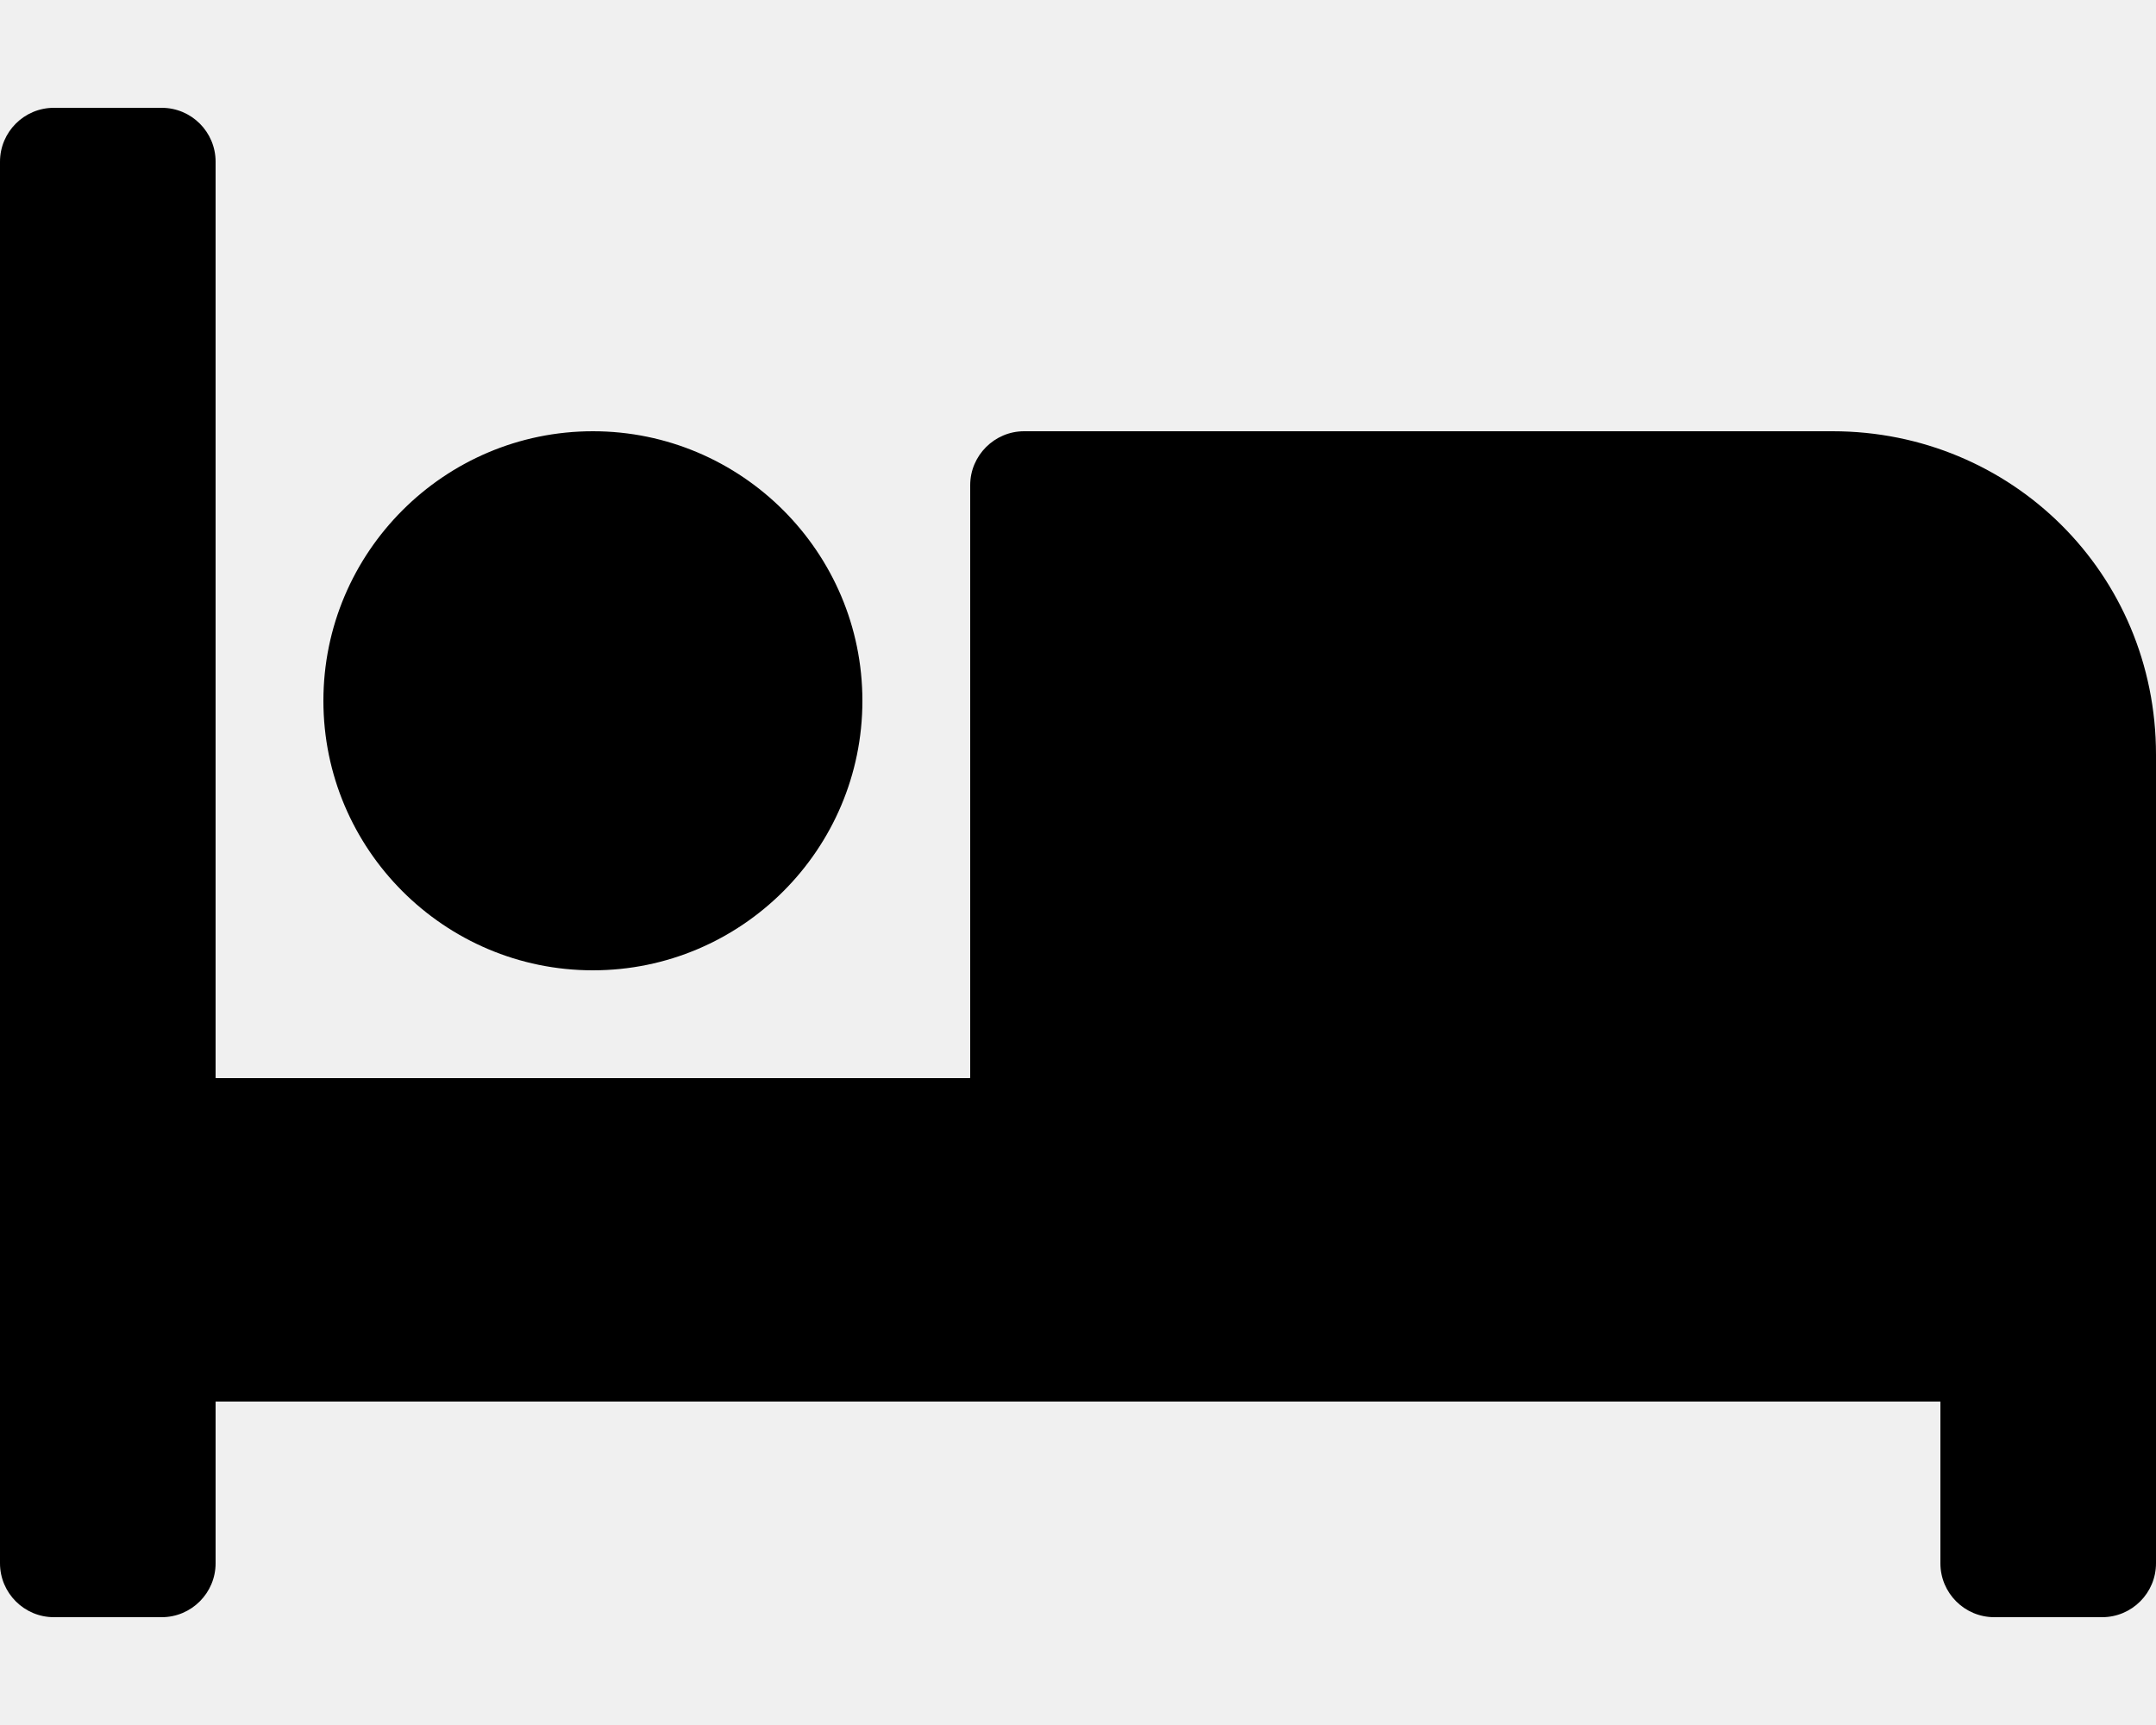
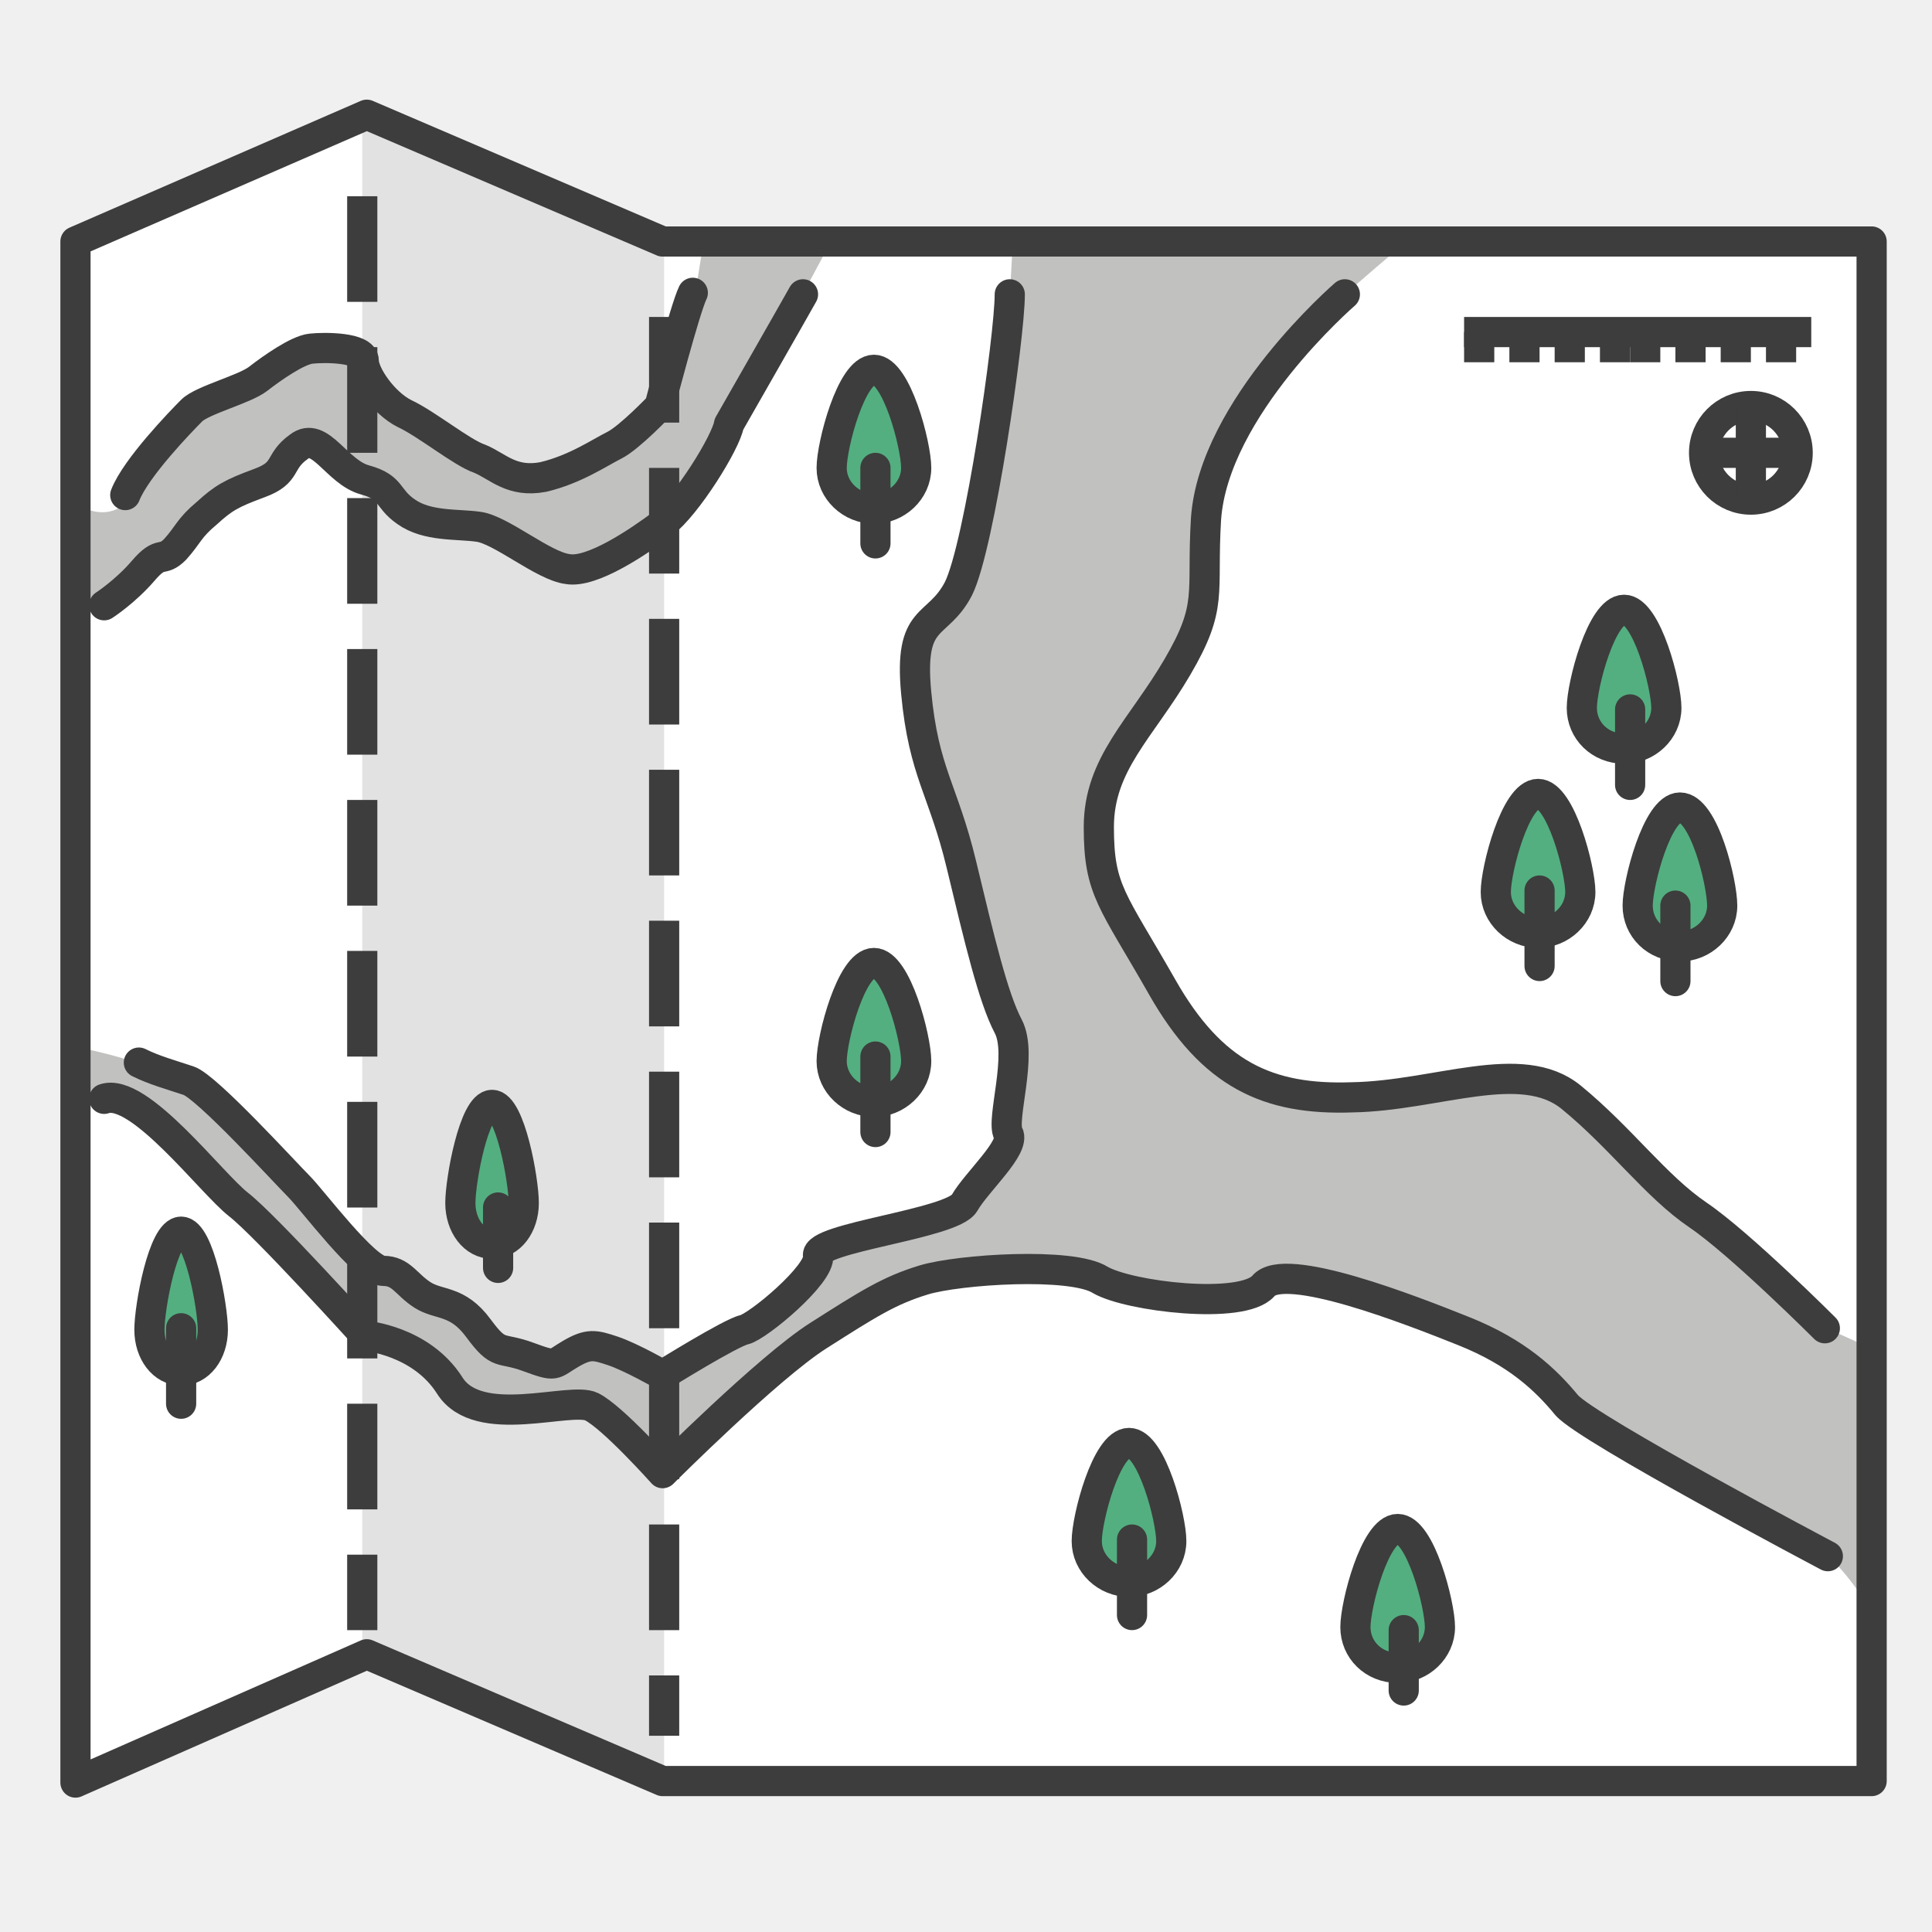
- <svg xmlns="http://www.w3.org/2000/svg" width="30" height="24" viewBox="0 0 30 24" fill="none">
-   <g id="Frame">
-     <path id="Vector" d="M8.25 13.5C10.317 13.5 12 11.817 12 9.75C12 7.683 10.317 6 8.25 6C6.183 6 4.5 7.683 4.5 9.75C4.5 11.817 6.183 13.5 8.25 13.5ZM25.5 6H14.25C13.838 6 13.5 6.338 13.5 6.75V15H3V2.25C3 1.836 2.664 1.5 2.25 1.5H0.75C0.336 1.5 0 1.836 0 2.25V21.75C0 22.163 0.336 22.5 0.75 22.5H2.25C2.664 22.5 3 22.163 3 21.75V19.5H27V21.75C27 22.164 27.336 22.5 27.75 22.5H29.25C29.664 22.5 30 22.164 30 21.75V10.5C30 7.973 27.984 6 25.5 6Z" fill="black" />
-   </g>
+ <svg xmlns="http://www.w3.org/2000/svg" enable-background="new 0 0 128 128" id="Layer_1" version="1.1" viewBox="0 0 128 128" xml:space="preserve">
+   <polygon fill="#FFFFFF" points="43.9,118 124,118 124,16 43.9,16 24.3,7.6 5,16 5,118.1 24.3,109.6 " />
+   <polygon fill="#E2E2E2" points="24,7.6 24,109.6 44,118.1 44,16 " />
+   <path d="M5,40c0,1,1.9,0,1.9,0s1.4-0.9,2.6-2.3s1.2-0.5,2.1-1.4c0.9-0.9,0.9-1.4,2.1-2.3c1.2-1,1.6-1.1,3.5-1.9  c1.9-0.7,1.2-1.4,2.6-2.4c1.4-1,2.6,1.7,4.4,2.2c1.9,0.5,1.4,1.2,2.7,2.1s3.3,0.7,4.8,1c1.4,0.2,4.2,2.6,5.9,2.8s4.7-1.9,6.3-3  s4.2-5.4,4.4-6.6c0,0,3.3-5.6,3.7-6.5l3-5.6h-8.4l-0.9,5.6c-0.5,0.9-1.9,5.4-1.9,5.4s-2.1,2.1-3,2.6s-2.6,1.6-4.7,2.1  c-2.1,0.5-3-0.7-4.2-1.2c-1.2-0.5-3.5-2.3-5-3c-1.5-0.7-2.7-2.6-2.7-3.5s-2.6-0.9-3.5-0.8s-2.6,1.3-3.5,2s-3.7,1.4-4.4,2.1  C12,27.9,9.3,31,8.6,32.8S5,34,5,32.8S5,40,5,40z" fill="#C1C1C0" />
+   <path d="M6.9,72.8c2.3-0.8,7,5.5,8.9,6.9s8.4,8.7,8.4,8.7s3.7,0.2,5.6,3.3c1.9,3,8,0.7,9.4,1.4  c1.4,0.7,4.7,4.4,4.7,4.4s7-7,10.3-9.1c3.3-2.1,4.7-3,7-3.7c2.3-0.7,9.8-1.2,11.7,0c1.9,1.2,9.4,2.1,10.8,0.4  c1.4-1.6,9.8,1.6,13.3,3c3.5,1.4,5.4,3.3,6.8,4.9c1.4,1.7,17.1,10,17.1,10c1.1,0.6,3.1,3.7,3.1,3.7s0-16.2,0-16.9s-1.9-1.2-3.1-1.9  c0,0-5.5-5.6-8.3-7.5s-5.1-5.2-8.4-7.8c-3.3-2.7-8.9-0.1-14.5,0c-5.6,0.1-9.4-1.5-12.6-7.3c-3.3-5.8-4.2-6.4-4.2-10.6  s2.8-6.6,5.2-10.6s1.4-4.8,1.9-9.8S85.5,23,85.5,23c1.2-1.6,7.7-7,7.7-7H67.1l-0.3,5.6c0,2.8-1.9,14.7-3.3,17.4  c-1.4,2.7-3.3,1.6-2.8,6.9s1.8,6.4,3,11.4s2.1,8.8,3.1,10.7s-0.5,6.2,0,7.1s-2.1,3.2-2.9,4.6c-0.8,1.4-10,2.3-9.7,3.5  c0.2,1.2-4,4.7-4.9,4.9c-0.9,0.2-5.4,3-5.4,3s-2.1-1.2-3.3-1.6S39,89,37.8,89.7S36.8,90.7,35,90c-1.9-0.7-1.9,0-3.3-1.9  c-1.4-1.9-2.6-1.5-3.7-2.2s-1.4-1.6-2.6-1.6s-4.7-4.7-5.6-5.6s-6.1-6.6-7.3-7s-2.3-0.7-3.3-1.2s-4.4-1.2-4.4-1.2S4.5,73.6,6.9,72.8z  " fill="#C1C1C0" />
+   <polygon fill="none" points="  43.9,118 124,118 124,16 43.9,16 24.3,7.6 5,16 5,118.1 24.3,109.6 " stroke="#3D3D3D" stroke-linecap="round" stroke-linejoin="round" stroke-miterlimit="10" stroke-width="2" />
+   <line fill="none" stroke="#3D3D3D" stroke-dasharray="5" stroke-linecap="square" stroke-linejoin="round" stroke-miterlimit="10" stroke-width="2" x1="24" x2="24" y1="14" y2="107" />
+   <line fill="none" stroke="#3D3D3D" stroke-dasharray="5" stroke-linecap="square" stroke-linejoin="round" stroke-miterlimit="10" stroke-width="2" x1="44" x2="44" y1="22" y2="114" />
+   <path d="  M89.1,19.5c0,0-8.7,7.5-9.2,14.9c-0.3,5,0.5,5.7-1.9,9.8s-5.2,6.4-5.2,10.6s0.9,4.8,4.2,10.6c3.3,5.8,7,7.5,12.6,7.3  c5.6-0.1,11.2-2.7,14.5,0c3.3,2.7,5.6,5.9,8.4,7.8s8.4,7.5,8.4,7.5" fill="none" stroke="#3D3D3D" stroke-linecap="round" stroke-linejoin="round" stroke-miterlimit="10" stroke-width="2" />
+   <path d="  M121.1,103.1c0,0-15.9-8.4-17.3-10c-1.4-1.7-3.3-3.5-6.8-4.9c-3.5-1.4-11.9-4.7-13.3-3c-1.4,1.6-8.9,0.7-10.8-0.4  c-1.9-1.2-9.4-0.7-11.7,0c-2.3,0.7-3.7,1.6-7,3.7c-3.3,2.1-10.3,9.1-10.3,9.1s-3.3-3.7-4.7-4.4c-1.4-0.7-7.5,1.6-9.4-1.4  c-1.9-3-5.6-3.3-5.6-3.3s-6.6-7.3-8.4-8.7S9.2,72,6.9,72.8" fill="none" stroke="#3D3D3D" stroke-linecap="round" stroke-linejoin="round" stroke-miterlimit="10" stroke-width="2" />
+   <path d="  M66.9,19.5c0,2.8-2,16.7-3.4,19.5c-1.4,2.7-3.3,1.6-2.8,6.9s1.8,6.4,3,11.4s2.1,8.8,3.1,10.7s-0.5,6.2,0,7.1s-2.1,3.2-2.9,4.6  c-0.8,1.4-10,2.3-9.7,3.5c0.2,1.2-4,4.7-4.9,4.9c-0.9,0.2-5.4,3-5.4,3s-2.1-1.2-3.3-1.6S39,89,37.8,89.7c-1.2,0.7-0.9,0.9-2.8,0.2  c-1.9-0.7-1.9,0-3.3-1.9c-1.4-1.9-2.6-1.5-3.7-2.2s-1.4-1.6-2.6-1.6s-4.7-4.7-5.6-5.6s-6.1-6.6-7.3-7s-2.3-0.7-3.3-1.2" fill="none" stroke="#3D3D3D" stroke-linecap="round" stroke-linejoin="round" stroke-miterlimit="10" stroke-width="2" />
+   <path d="  M8.3,32.8C9,31,12,27.9,12.7,27.2c0.7-0.7,3.5-1.4,4.4-2.1s2.6-1.9,3.5-2c0.9-0.1,3.5-0.1,3.5,0.8s1.3,2.8,2.7,3.5  c1.5,0.7,3.8,2.6,5,3c1.2,0.5,2.1,1.6,4.2,1.2c2.1-0.5,3.7-1.6,4.7-2.1s3-2.6,3-2.6s1.7-6.5,2.2-7.5" fill="none" stroke="#3D3D3D" stroke-linecap="round" stroke-linejoin="round" stroke-miterlimit="10" stroke-width="2" />
+   <path d="  M53.2,19.5c-0.5,0.9-4.9,8.6-4.9,8.6c-0.2,1.2-2.8,5.4-4.4,6.6s-4.7,3.3-6.3,3c-1.6-0.2-4.4-2.6-5.9-2.8c-1.4-0.2-3.4,0-4.8-1  c-1.3-0.9-0.9-1.6-2.7-2.1c-1.9-0.5-3-3.3-4.4-2.2c-1.4,1-0.7,1.7-2.6,2.4S14.8,33,13.7,34c-1.2,1-1.2,1.4-2.1,2.4  c-0.9,0.9-0.9,0-2.1,1.4s-2.6,2.3-2.6,2.3" fill="none" stroke="#3D3D3D" stroke-linecap="round" stroke-linejoin="round" stroke-miterlimit="10" stroke-width="2" />
+   <path d="M114.1,60c0,1.5-1.3,2.7-2.8,2.7c-1.6,0-2.8-1.2-2.8-2.7s1.3-6.5,2.8-6.5C112.9,53.5,114.1,58.5,114.1,60z" fill="#53AF80" />
+   <path d="  M114.1,60c0,1.5-1.3,2.7-2.8,2.7c-1.6,0-2.8-1.2-2.8-2.7s1.3-6.5,2.8-6.5C112.9,53.5,114.1,58.5,114.1,60z" fill="none" stroke="#3D3D3D" stroke-linecap="round" stroke-linejoin="round" stroke-miterlimit="10" stroke-width="2" />
+   <line fill="none" stroke="#3D3D3D" stroke-linecap="round" stroke-linejoin="round" stroke-miterlimit="10" stroke-width="2" x1="111" x2="111" y1="60" y2="65" />
+   <path d="M104.7,59.1c0,1.5-1.3,2.7-2.8,2.7s-2.8-1.2-2.8-2.7s1.3-6.5,2.8-6.5S104.7,57.6,104.7,59.1z" fill="#53AF80" />
+   <path d="  M104.7,59.1c0,1.5-1.3,2.7-2.8,2.7s-2.8-1.2-2.8-2.7s1.3-6.5,2.8-6.5S104.7,57.6,104.7,59.1z" fill="none" stroke="#3D3D3D" stroke-linecap="round" stroke-linejoin="round" stroke-miterlimit="10" stroke-width="2" />
+   <line fill="none" stroke="#3D3D3D" stroke-linecap="round" stroke-linejoin="round" stroke-miterlimit="10" stroke-width="2" x1="102" x2="102" y1="59" y2="64" />
+   <path d="M110.4,46.9c0,1.5-1.3,2.7-2.8,2.7c-1.6,0-2.8-1.2-2.8-2.7s1.3-6.5,2.8-6.5  C109.1,40.4,110.4,45.4,110.4,46.9z" fill="#53AF80" />
+   <path d="  M110.4,46.9c0,1.5-1.3,2.7-2.8,2.7c-1.6,0-2.8-1.2-2.8-2.7s1.3-6.5,2.8-6.5C109.1,40.4,110.4,45.4,110.4,46.9z" fill="none" stroke="#3D3D3D" stroke-linecap="round" stroke-linejoin="round" stroke-miterlimit="10" stroke-width="2" />
+   <line fill="none" stroke="#3D3D3D" stroke-linecap="round" stroke-linejoin="round" stroke-miterlimit="10" stroke-width="2" x1="108" x2="108" y1="47" y2="52" />
+   <path d="M95.4,107.8c0,1.5-1.3,2.7-2.8,2.7c-1.6,0-2.8-1.2-2.8-2.7s1.3-6.5,2.8-6.5  C94.1,101.3,95.4,106.3,95.4,107.8z" fill="#53AF80" />
+   <path d="  M95.4,107.8c0,1.5-1.3,2.7-2.8,2.7c-1.6,0-2.8-1.2-2.8-2.7s1.3-6.5,2.8-6.5C94.1,101.3,95.4,106.3,95.4,107.8z" fill="none" stroke="#3D3D3D" stroke-linecap="round" stroke-linejoin="round" stroke-miterlimit="10" stroke-width="2" />
+   <line fill="none" stroke="#3D3D3D" stroke-linecap="round" stroke-linejoin="round" stroke-miterlimit="10" stroke-width="2" x1="93" x2="93" y1="108" y2="112" />
+   <path d="M77.6,102.1c0,1.5-1.3,2.7-2.8,2.7s-2.8-1.2-2.8-2.7s1.3-6.5,2.8-6.5S77.6,100.6,77.6,102.1z" fill="#53AF80" />
+   <path d="  M77.6,102.1c0,1.5-1.3,2.7-2.8,2.7s-2.8-1.2-2.8-2.7s1.3-6.5,2.8-6.5S77.6,100.6,77.6,102.1z" fill="none" stroke="#3D3D3D" stroke-linecap="round" stroke-linejoin="round" stroke-miterlimit="10" stroke-width="2" />
+   <line fill="none" stroke="#3D3D3D" stroke-linecap="round" stroke-linejoin="round" stroke-miterlimit="10" stroke-width="2" x1="75" x2="75" y1="102" y2="107" />
+   <path d="M60.7,70.3c0,1.5-1.3,2.7-2.8,2.7s-2.8-1.2-2.8-2.7s1.3-6.5,2.8-6.5S60.7,68.8,60.7,70.3z" fill="#53AF80" />
+   <path d="  M60.7,70.3c0,1.5-1.3,2.7-2.8,2.7s-2.8-1.2-2.8-2.7s1.3-6.5,2.8-6.5S60.7,68.8,60.7,70.3z" fill="none" stroke="#3D3D3D" stroke-linecap="round" stroke-linejoin="round" stroke-miterlimit="10" stroke-width="2" />
+   <line fill="none" stroke="#3D3D3D" stroke-linecap="round" stroke-linejoin="round" stroke-miterlimit="10" stroke-width="2" x1="58" x2="58" y1="70" y2="75" />
+   <path d="M60.7,31c0,1.5-1.3,2.7-2.8,2.7s-2.8-1.2-2.8-2.7s1.3-6.5,2.8-6.5S60.7,29.5,60.7,31z" fill="#53AF80" />
+   <path d="  M60.7,31c0,1.5-1.3,2.7-2.8,2.7s-2.8-1.2-2.8-2.7s1.3-6.5,2.8-6.5S60.7,29.5,60.7,31z" fill="none" stroke="#3D3D3D" stroke-linecap="round" stroke-linejoin="round" stroke-miterlimit="10" stroke-width="2" />
+   <line fill="none" stroke="#3D3D3D" stroke-linecap="round" stroke-linejoin="round" stroke-miterlimit="10" stroke-width="2" x1="58" x2="58" y1="31" y2="36" />
+   <path d="M34.7,79.7c0,1.5-0.9,2.7-2.1,2.7c-1.2,0-2.1-1.2-2.1-2.7s0.9-6.5,2.1-6.5C33.8,73.2,34.7,78.2,34.7,79.7z" fill="#53AF80" />
+   <path d="  M34.7,79.7c0,1.5-0.9,2.7-2.1,2.7c-1.2,0-2.1-1.2-2.1-2.7s0.9-6.5,2.1-6.5C33.8,73.2,34.7,78.2,34.7,79.7z" fill="none" stroke="#3D3D3D" stroke-linecap="round" stroke-linejoin="round" stroke-miterlimit="10" stroke-width="2" />
+   <line fill="none" stroke="#3D3D3D" stroke-linecap="round" stroke-linejoin="round" stroke-miterlimit="10" stroke-width="2" x1="33" x2="33" y1="80" y2="84" />
+   <path d="M14.1,88.1c0,1.5-0.9,2.7-2.1,2.7s-2.1-1.2-2.1-2.7s0.9-6.5,2.1-6.5S14.1,86.6,14.1,88.1z" fill="#53AF80" />
+   <path d="  M14.1,88.1c0,1.5-0.9,2.7-2.1,2.7s-2.1-1.2-2.1-2.7s0.9-6.5,2.1-6.5S14.1,86.6,14.1,88.1z" fill="none" stroke="#3D3D3D" stroke-linecap="round" stroke-linejoin="round" stroke-miterlimit="10" stroke-width="2" />
+   <line fill="none" stroke="#3D3D3D" stroke-linecap="round" stroke-linejoin="round" stroke-miterlimit="10" stroke-width="2" x1="12" x2="12" y1="88" y2="93" />
+   <line fill="none" stroke="#3D3D3D" stroke-miterlimit="10" stroke-width="2" x1="97" x2="120" y1="22" y2="22" />
+   <line fill="none" stroke="#3D3D3D" stroke-miterlimit="10" stroke-width="2" x1="98" x2="98" y1="22" y2="24" />
+   <line fill="none" stroke="#3D3D3D" stroke-miterlimit="10" stroke-width="2" x1="101" x2="101" y1="22" y2="24" />
+   <line fill="none" stroke="#3D3D3D" stroke-miterlimit="10" stroke-width="2" x1="104" x2="104" y1="22" y2="24" />
+   <line fill="none" stroke="#3D3D3D" stroke-miterlimit="10" stroke-width="2" x1="107" x2="107" y1="22" y2="24" />
+   <line fill="none" stroke="#3D3D3D" stroke-miterlimit="10" stroke-width="2" x1="109" x2="109" y1="22" y2="24" />
+   <line fill="none" stroke="#3D3D3D" stroke-miterlimit="10" stroke-width="2" x1="112" x2="112" y1="22" y2="24" />
+   <line fill="none" stroke="#3D3D3D" stroke-miterlimit="10" stroke-width="2" x1="115" x2="115" y1="22" y2="24" />
+   <line fill="none" stroke="#3D3D3D" stroke-miterlimit="10" stroke-width="2" x1="118" x2="118" y1="22" y2="24" />
+   <circle cx="116" cy="30" fill="none" r="3.1" stroke="#3D3D3D" stroke-miterlimit="10" stroke-width="2" />
+   <line fill="none" stroke="#3D3D3D" stroke-miterlimit="10" stroke-width="2" x1="116" x2="116" y1="27" y2="33" />
+   <line fill="none" stroke="#3D3D3D" stroke-miterlimit="10" stroke-width="2" x1="113" x2="119" y1="30" y2="30" />
</svg>
